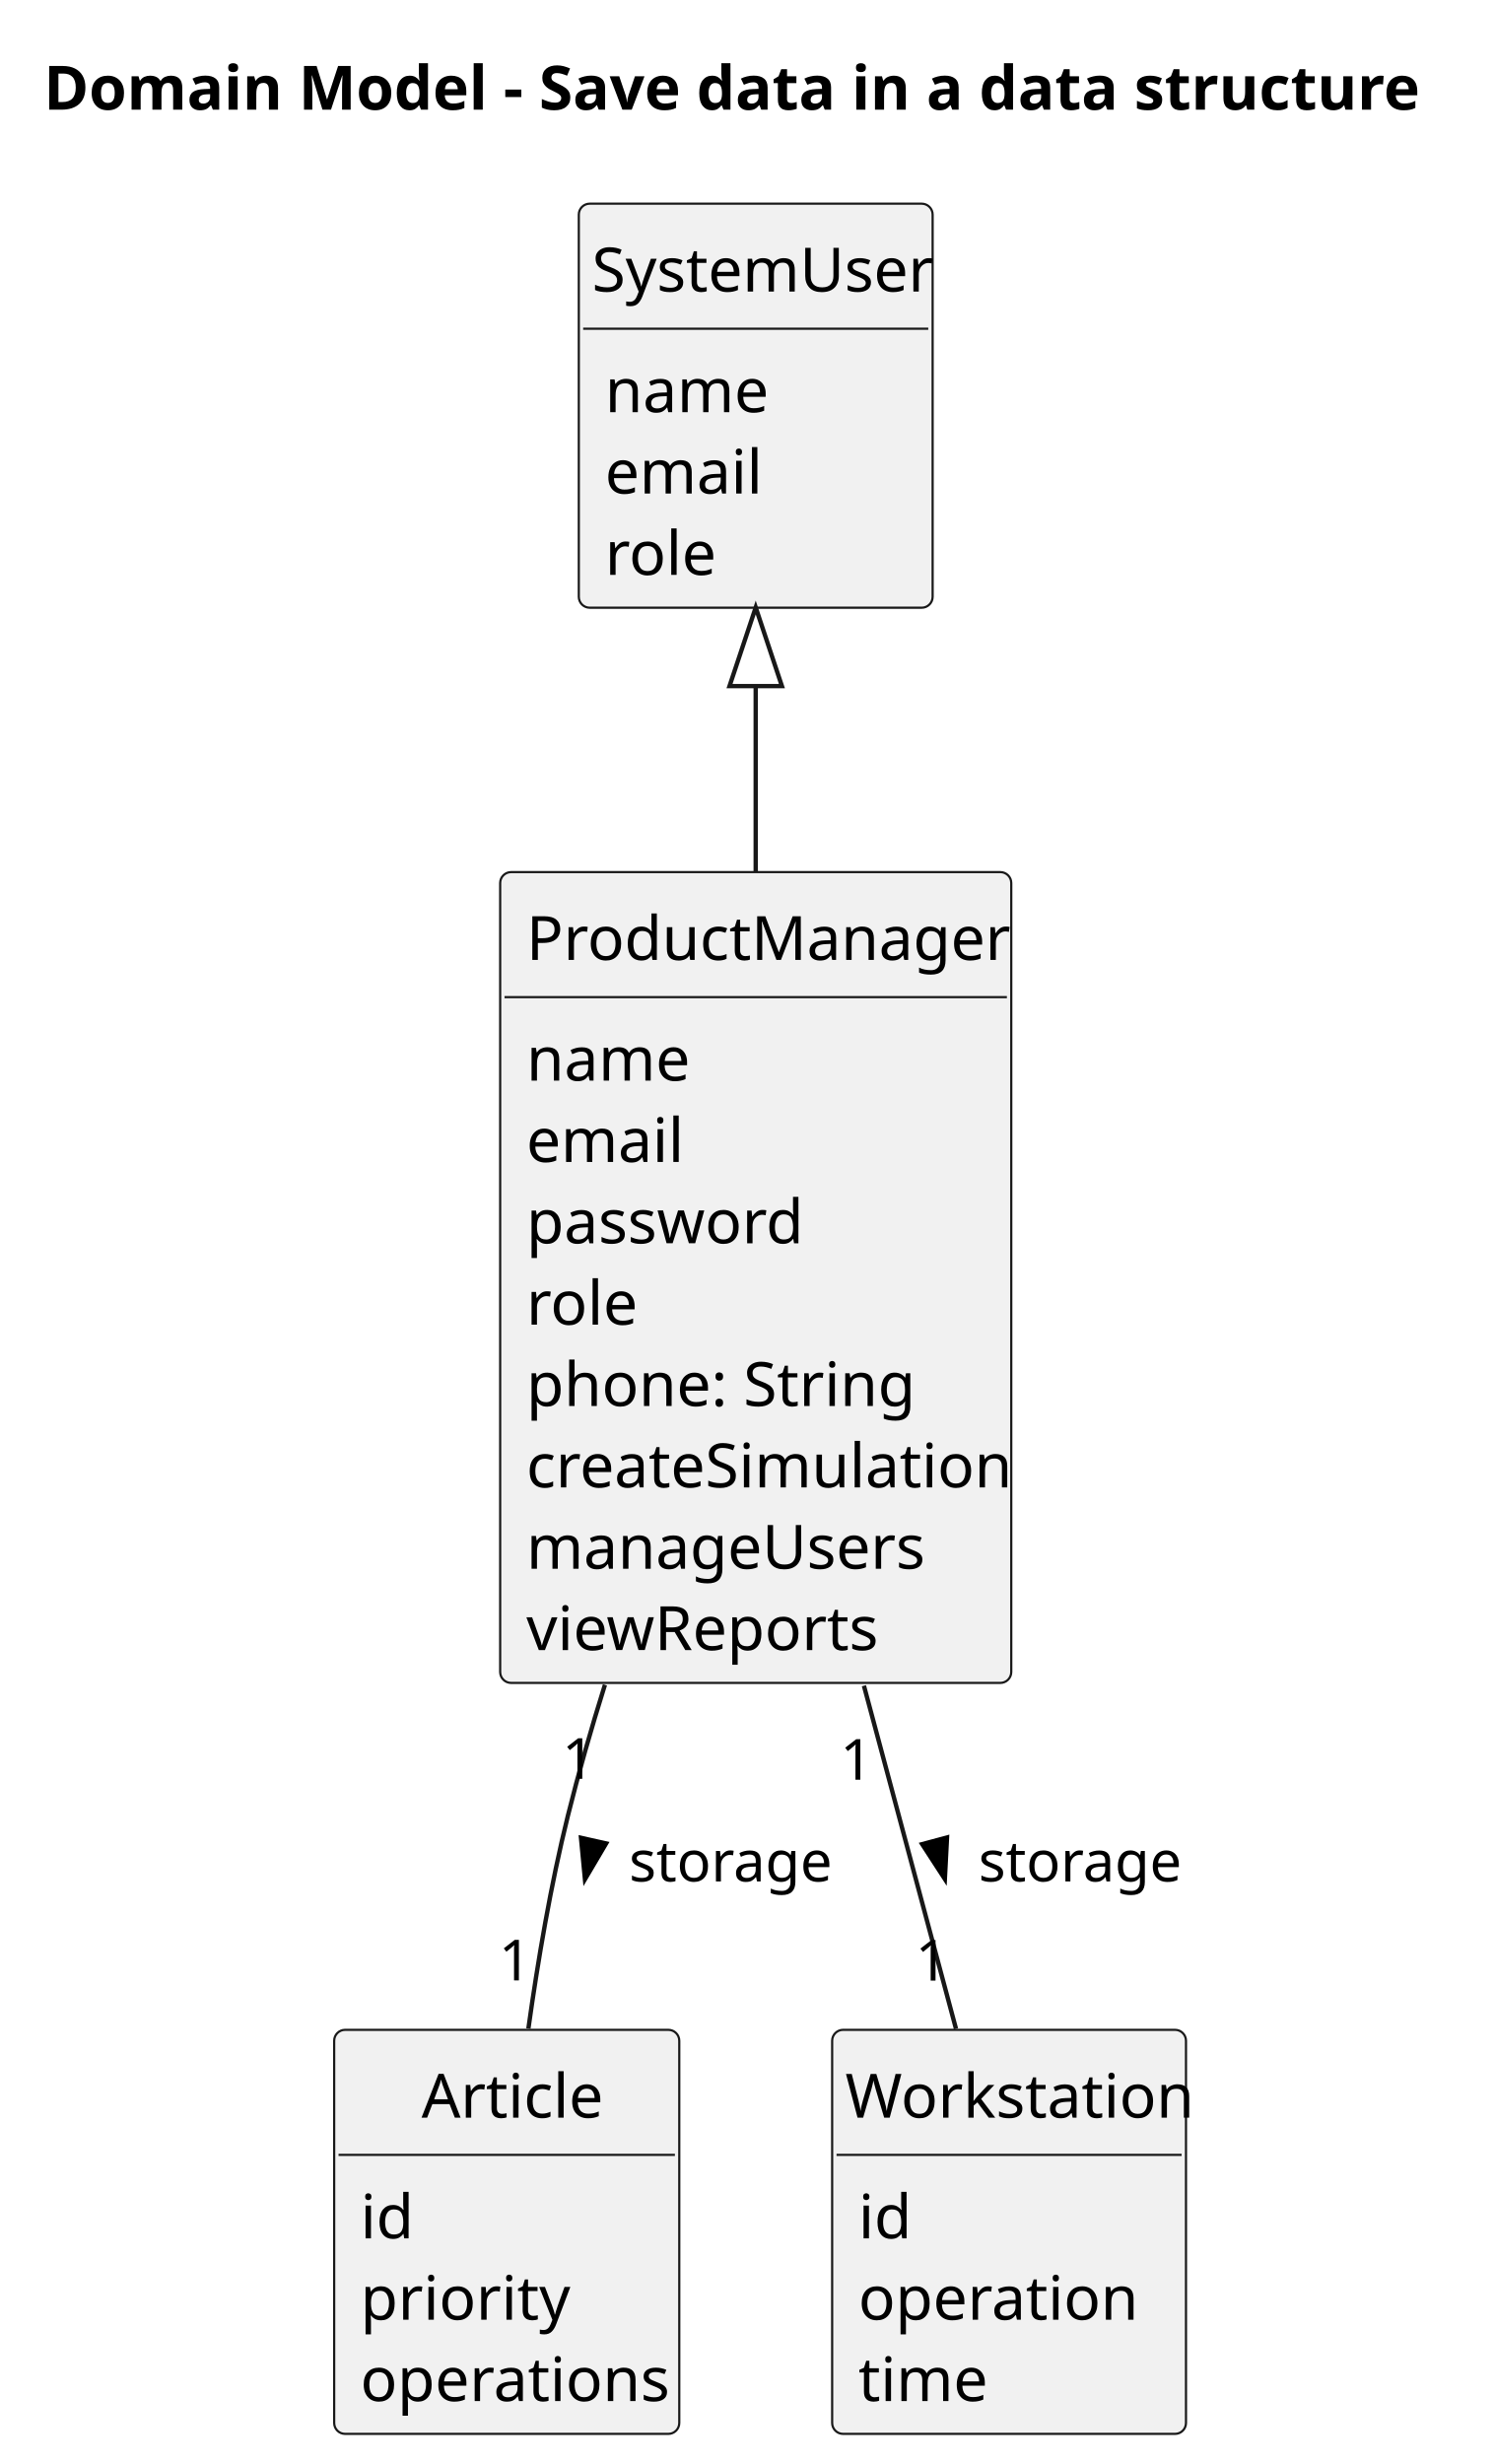
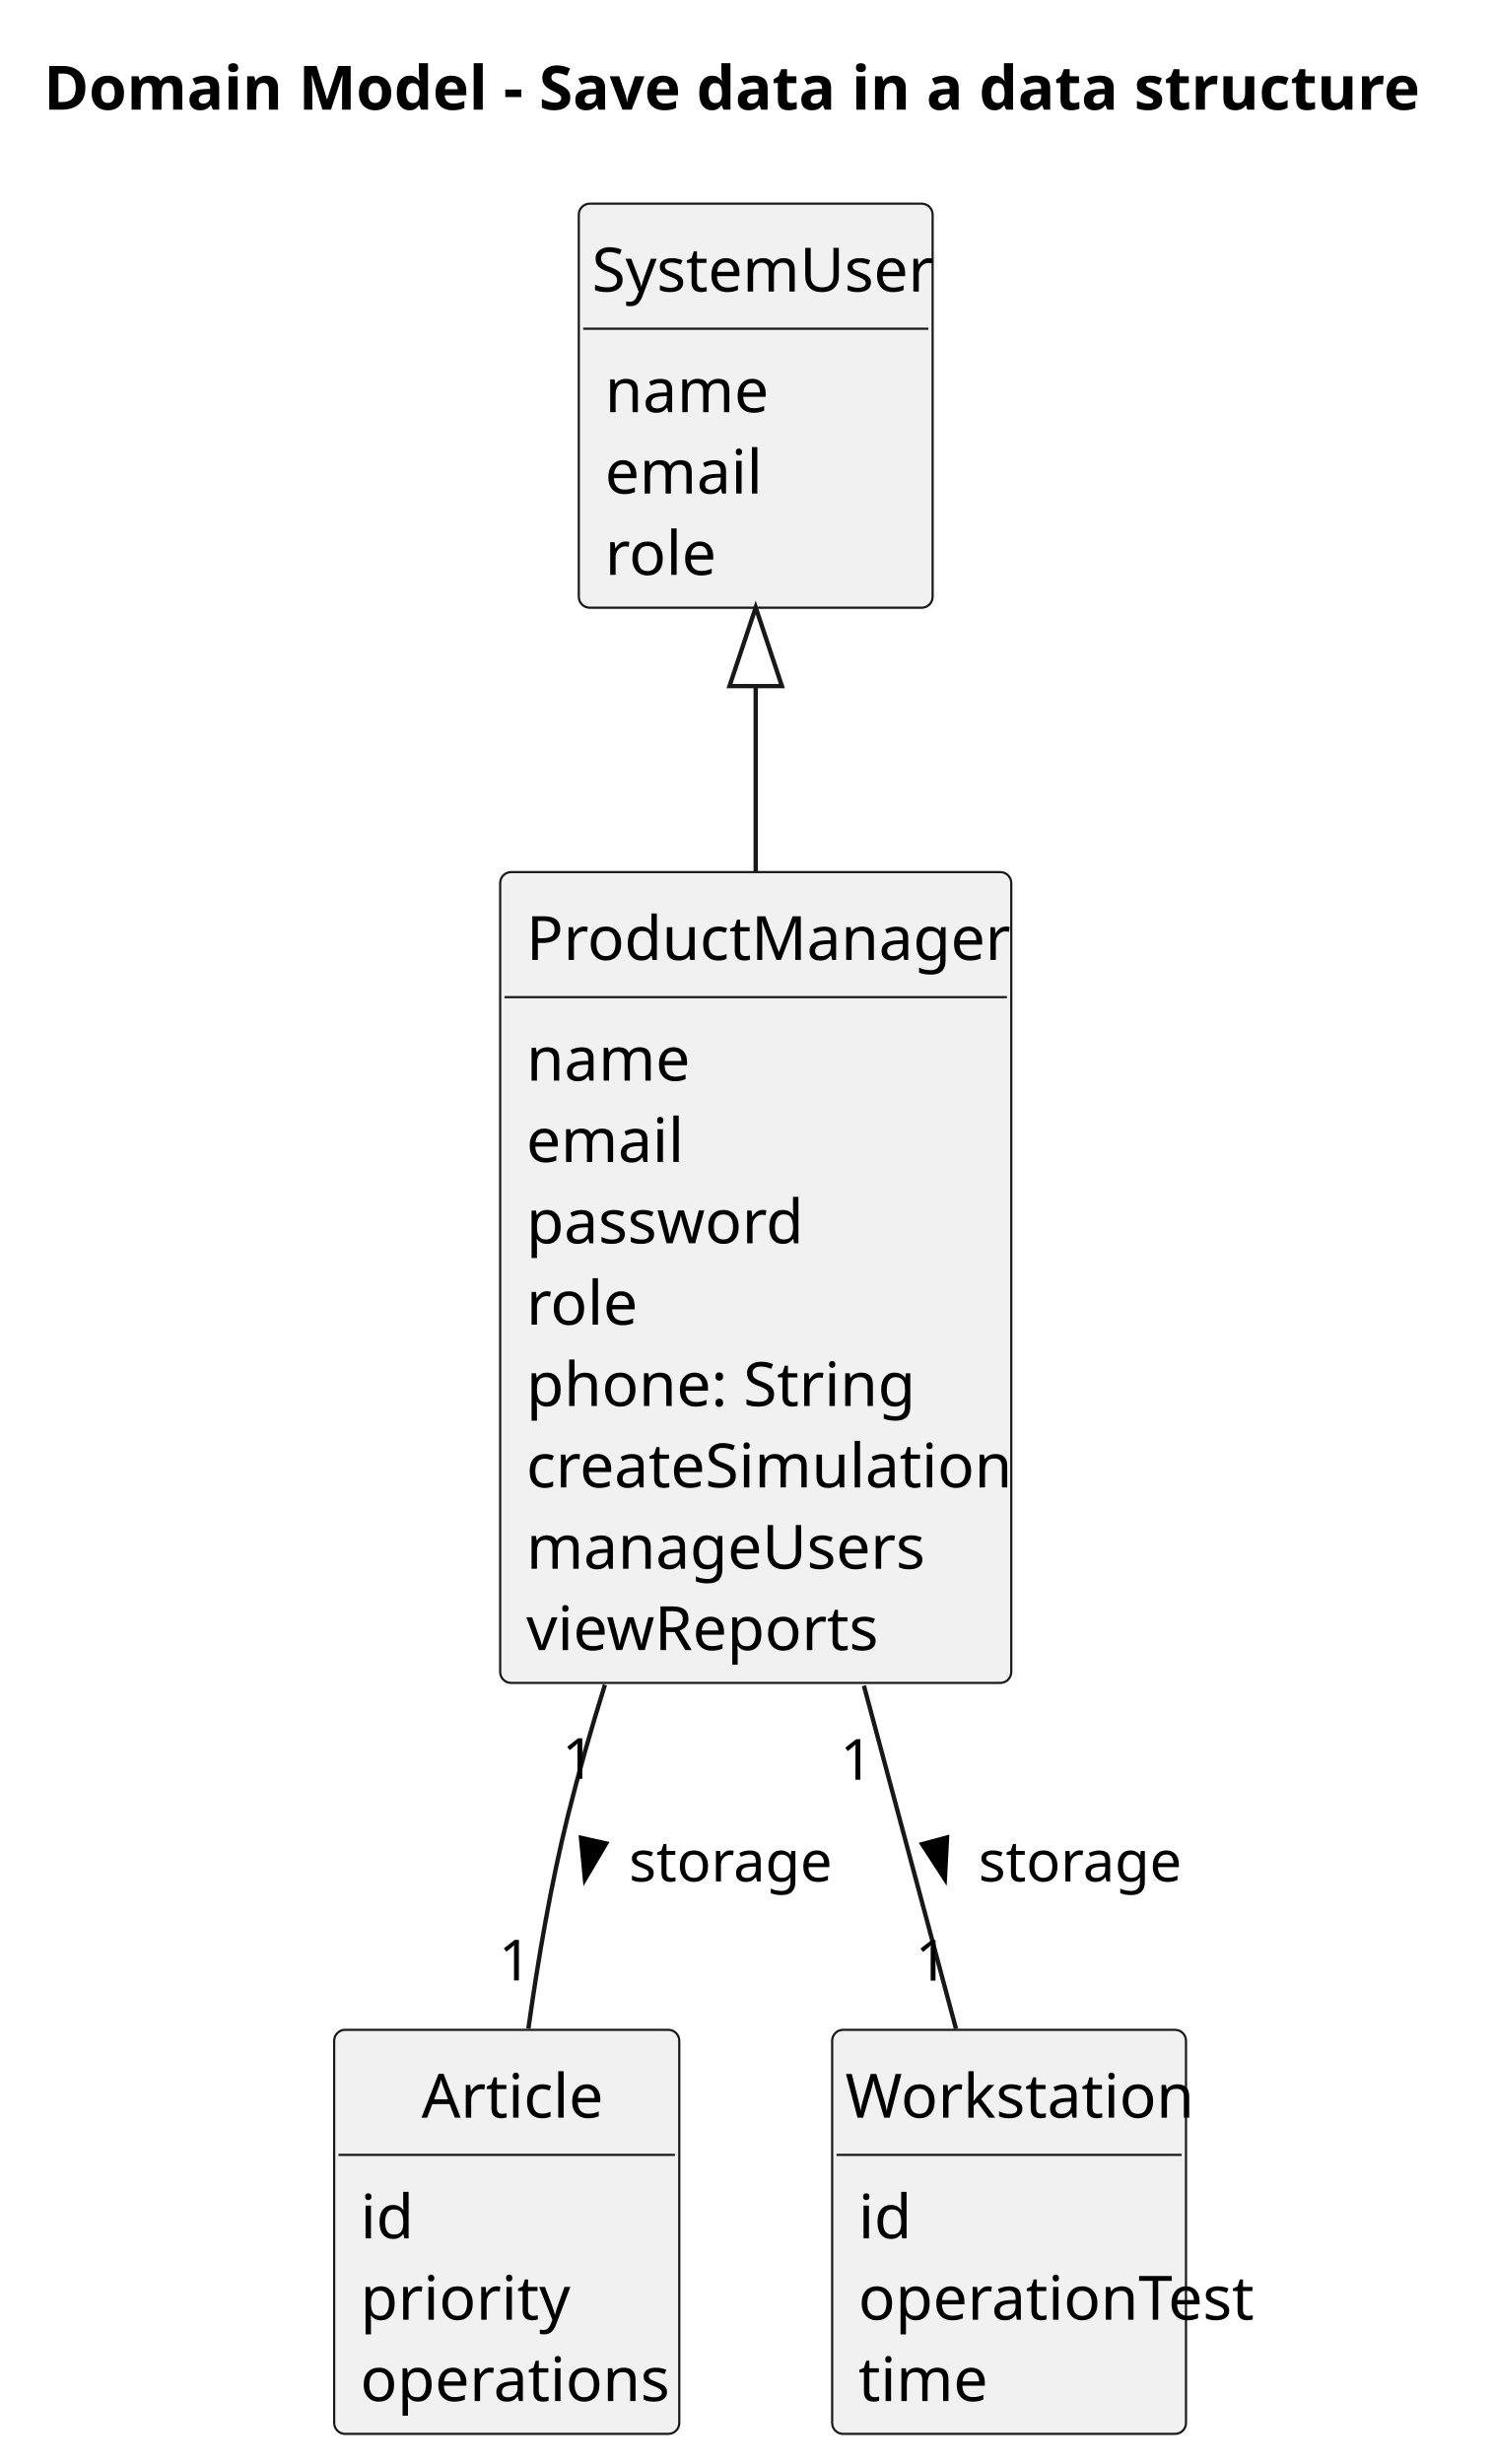
<svg xmlns="http://www.w3.org/2000/svg" contentStyleType="text/css" height="564px" preserveAspectRatio="none" style="width:342px;height:564px;background:#FFFFFF;" version="1.1" viewBox="0 0 342 564" width="342px" zoomAndPan="magnify">
  <defs />
  <g>
    <text fill="#000000" font-family="sans-serif" font-size="14" font-weight="bold" lengthAdjust="spacing" textLength="314" x="10" y="25.107">Domain Model - Save data in a data structure</text>
    <g id="elem_SystemUser">
      <rect codeLine="12" fill="#F1F1F1" height="92.484" id="SystemUser" rx="2.5" ry="2.5" style="stroke:#181818;stroke-width:0.5;" width="81" x="132.5" y="46.621" />
      <text fill="#000000" font-family="sans-serif" font-size="14" lengthAdjust="spacing" textLength="75" x="135.5" y="66.728">SystemUser</text>
      <line style="stroke:#181818;stroke-width:0.5;" x1="133.5" x2="212.5" y1="75.242" y2="75.242" />
      <text fill="#000000" font-family="sans-serif" font-size="14" lengthAdjust="spacing" textLength="35" x="138.5" y="94.35">name</text>
      <text fill="#000000" font-family="sans-serif" font-size="14" lengthAdjust="spacing" textLength="33" x="138.5" y="112.971">email</text>
      <text fill="#000000" font-family="sans-serif" font-size="14" lengthAdjust="spacing" textLength="24" x="138.5" y="131.592">role</text>
    </g>
    <g id="elem_Article">
      <rect codeLine="18" fill="#F1F1F1" height="92.484" id="Article" rx="2.5" ry="2.5" style="stroke:#181818;stroke-width:0.5;" width="79" x="76.5" y="464.621" />
      <text fill="#000000" font-family="sans-serif" font-size="14" lengthAdjust="spacing" textLength="39" x="96.5" y="484.728">Article</text>
      <line style="stroke:#181818;stroke-width:0.5;" x1="77.5" x2="154.5" y1="493.242" y2="493.242" />
      <text fill="#000000" font-family="sans-serif" font-size="14" lengthAdjust="spacing" textLength="11" x="82.5" y="512.35">id</text>
      <text fill="#000000" font-family="sans-serif" font-size="14" lengthAdjust="spacing" textLength="43" x="82.5" y="530.971">priority</text>
      <text fill="#000000" font-family="sans-serif" font-size="14" lengthAdjust="spacing" textLength="67" x="82.5" y="549.592">operations</text>
    </g>
    <g id="elem_Workstation">
      <rect codeLine="24" fill="#F1F1F1" height="92.484" id="Workstation" rx="2.5" ry="2.5" style="stroke:#181818;stroke-width:0.5;" width="81" x="190.5" y="464.621" />
      <text fill="#000000" font-family="sans-serif" font-size="14" lengthAdjust="spacing" textLength="75" x="193.5" y="484.728">Workstation</text>
      <line style="stroke:#181818;stroke-width:0.5;" x1="191.5" x2="270.5" y1="493.242" y2="493.242" />
      <text fill="#000000" font-family="sans-serif" font-size="14" lengthAdjust="spacing" textLength="11" x="196.5" y="512.35">id</text>
-       <text fill="#000000" font-family="sans-serif" font-size="14" lengthAdjust="spacing" textLength="60" x="196.5" y="530.971">operation</text>
+       <text fill="#000000" font-family="sans-serif" font-size="14" lengthAdjust="spacing" textLength="60" x="196.5" y="530.971">operationTest</text>
      <text fill="#000000" font-family="sans-serif" font-size="14" lengthAdjust="spacing" textLength="26" x="196.5" y="549.592">time</text>
    </g>
    <g id="elem_ProductManager">
      <rect codeLine="30" fill="#F1F1F1" height="185.59" id="ProductManager" rx="2.5" ry="2.5" style="stroke:#181818;stroke-width:0.5;" width="117" x="114.5" y="199.621" />
      <text fill="#000000" font-family="sans-serif" font-size="14" lengthAdjust="spacing" textLength="105" x="120.5" y="219.728">ProductManager</text>
      <line style="stroke:#181818;stroke-width:0.5;" x1="115.5" x2="230.5" y1="228.242" y2="228.242" />
      <text fill="#000000" font-family="sans-serif" font-size="14" lengthAdjust="spacing" textLength="35" x="120.5" y="247.35">name</text>
      <text fill="#000000" font-family="sans-serif" font-size="14" lengthAdjust="spacing" textLength="33" x="120.5" y="265.971">email</text>
      <text fill="#000000" font-family="sans-serif" font-size="14" lengthAdjust="spacing" textLength="60" x="120.5" y="284.592">password</text>
      <text fill="#000000" font-family="sans-serif" font-size="14" lengthAdjust="spacing" textLength="24" x="120.5" y="303.213">role</text>
      <text fill="#000000" font-family="sans-serif" font-size="14" lengthAdjust="spacing" textLength="85" x="120.5" y="321.834">phone: String</text>
      <text fill="#000000" font-family="sans-serif" font-size="14" lengthAdjust="spacing" textLength="105" x="120.5" y="340.455">createSimulation</text>
      <text fill="#000000" font-family="sans-serif" font-size="14" lengthAdjust="spacing" textLength="87" x="120.5" y="359.076">manageUsers</text>
      <text fill="#000000" font-family="sans-serif" font-size="14" lengthAdjust="spacing" textLength="77" x="120.5" y="377.697">viewReports</text>
    </g>
    <g id="link_ProductManager_Article">
      <path codeLine="40" d="M138.48,385.651 C135.34,395.681 132.44,405.811 130,415.621 C126.1,431.311 123.14,448.771 120.96,464.331 " fill="none" id="ProductManager-Article" style="stroke:#181818;stroke-width:1.0;" />
      <polygon fill="#000000" points="133.913,430.147,138.748,421.957,133.011,420.679,133.913,430.147" style="stroke:#000000;stroke-width:1.0;" />
      <text fill="#000000" font-family="sans-serif" font-size="13" lengthAdjust="spacing" textLength="43" x="144" y="430.649">storage</text>
      <text fill="#000000" font-family="sans-serif" font-size="13" lengthAdjust="spacing" textLength="7" x="128.688" y="407.161">1</text>
      <text fill="#000000" font-family="sans-serif" font-size="13" lengthAdjust="spacing" textLength="7" x="114.174" y="453.298">1</text>
    </g>
    <g id="link_ProductManager_Workstation">
      <path codeLine="41" d="M197.77,385.851 C205.06,413.031 212.73,441.561 218.85,464.381 " fill="none" id="ProductManager-Workstation" style="stroke:#181818;stroke-width:1.0;" />
      <polygon fill="#000000" points="216.296,430.096,216.79,420.598,211.113,422.122,216.296,430.096" style="stroke:#000000;stroke-width:1.0;" />
      <text fill="#000000" font-family="sans-serif" font-size="13" lengthAdjust="spacing" textLength="43" x="224" y="430.649">storage</text>
      <text fill="#000000" font-family="sans-serif" font-size="13" lengthAdjust="spacing" textLength="7" x="192.332" y="407.376">1</text>
      <text fill="#000000" font-family="sans-serif" font-size="13" lengthAdjust="spacing" textLength="7" x="209.551" y="453.355">1</text>
    </g>
    <g id="link_SystemUser_ProductManager">
      <path codeLine="42" d="M173,157.051 C173,175.081 173,178.521 173,199.541 " fill="none" id="SystemUser-backto-ProductManager" style="stroke:#181818;stroke-width:1.0;" />
      <polygon fill="none" points="173,139.051,167,157.051,179,157.051,173,139.051" style="stroke:#181818;stroke-width:1.0;" />
    </g>
  </g>
</svg>
